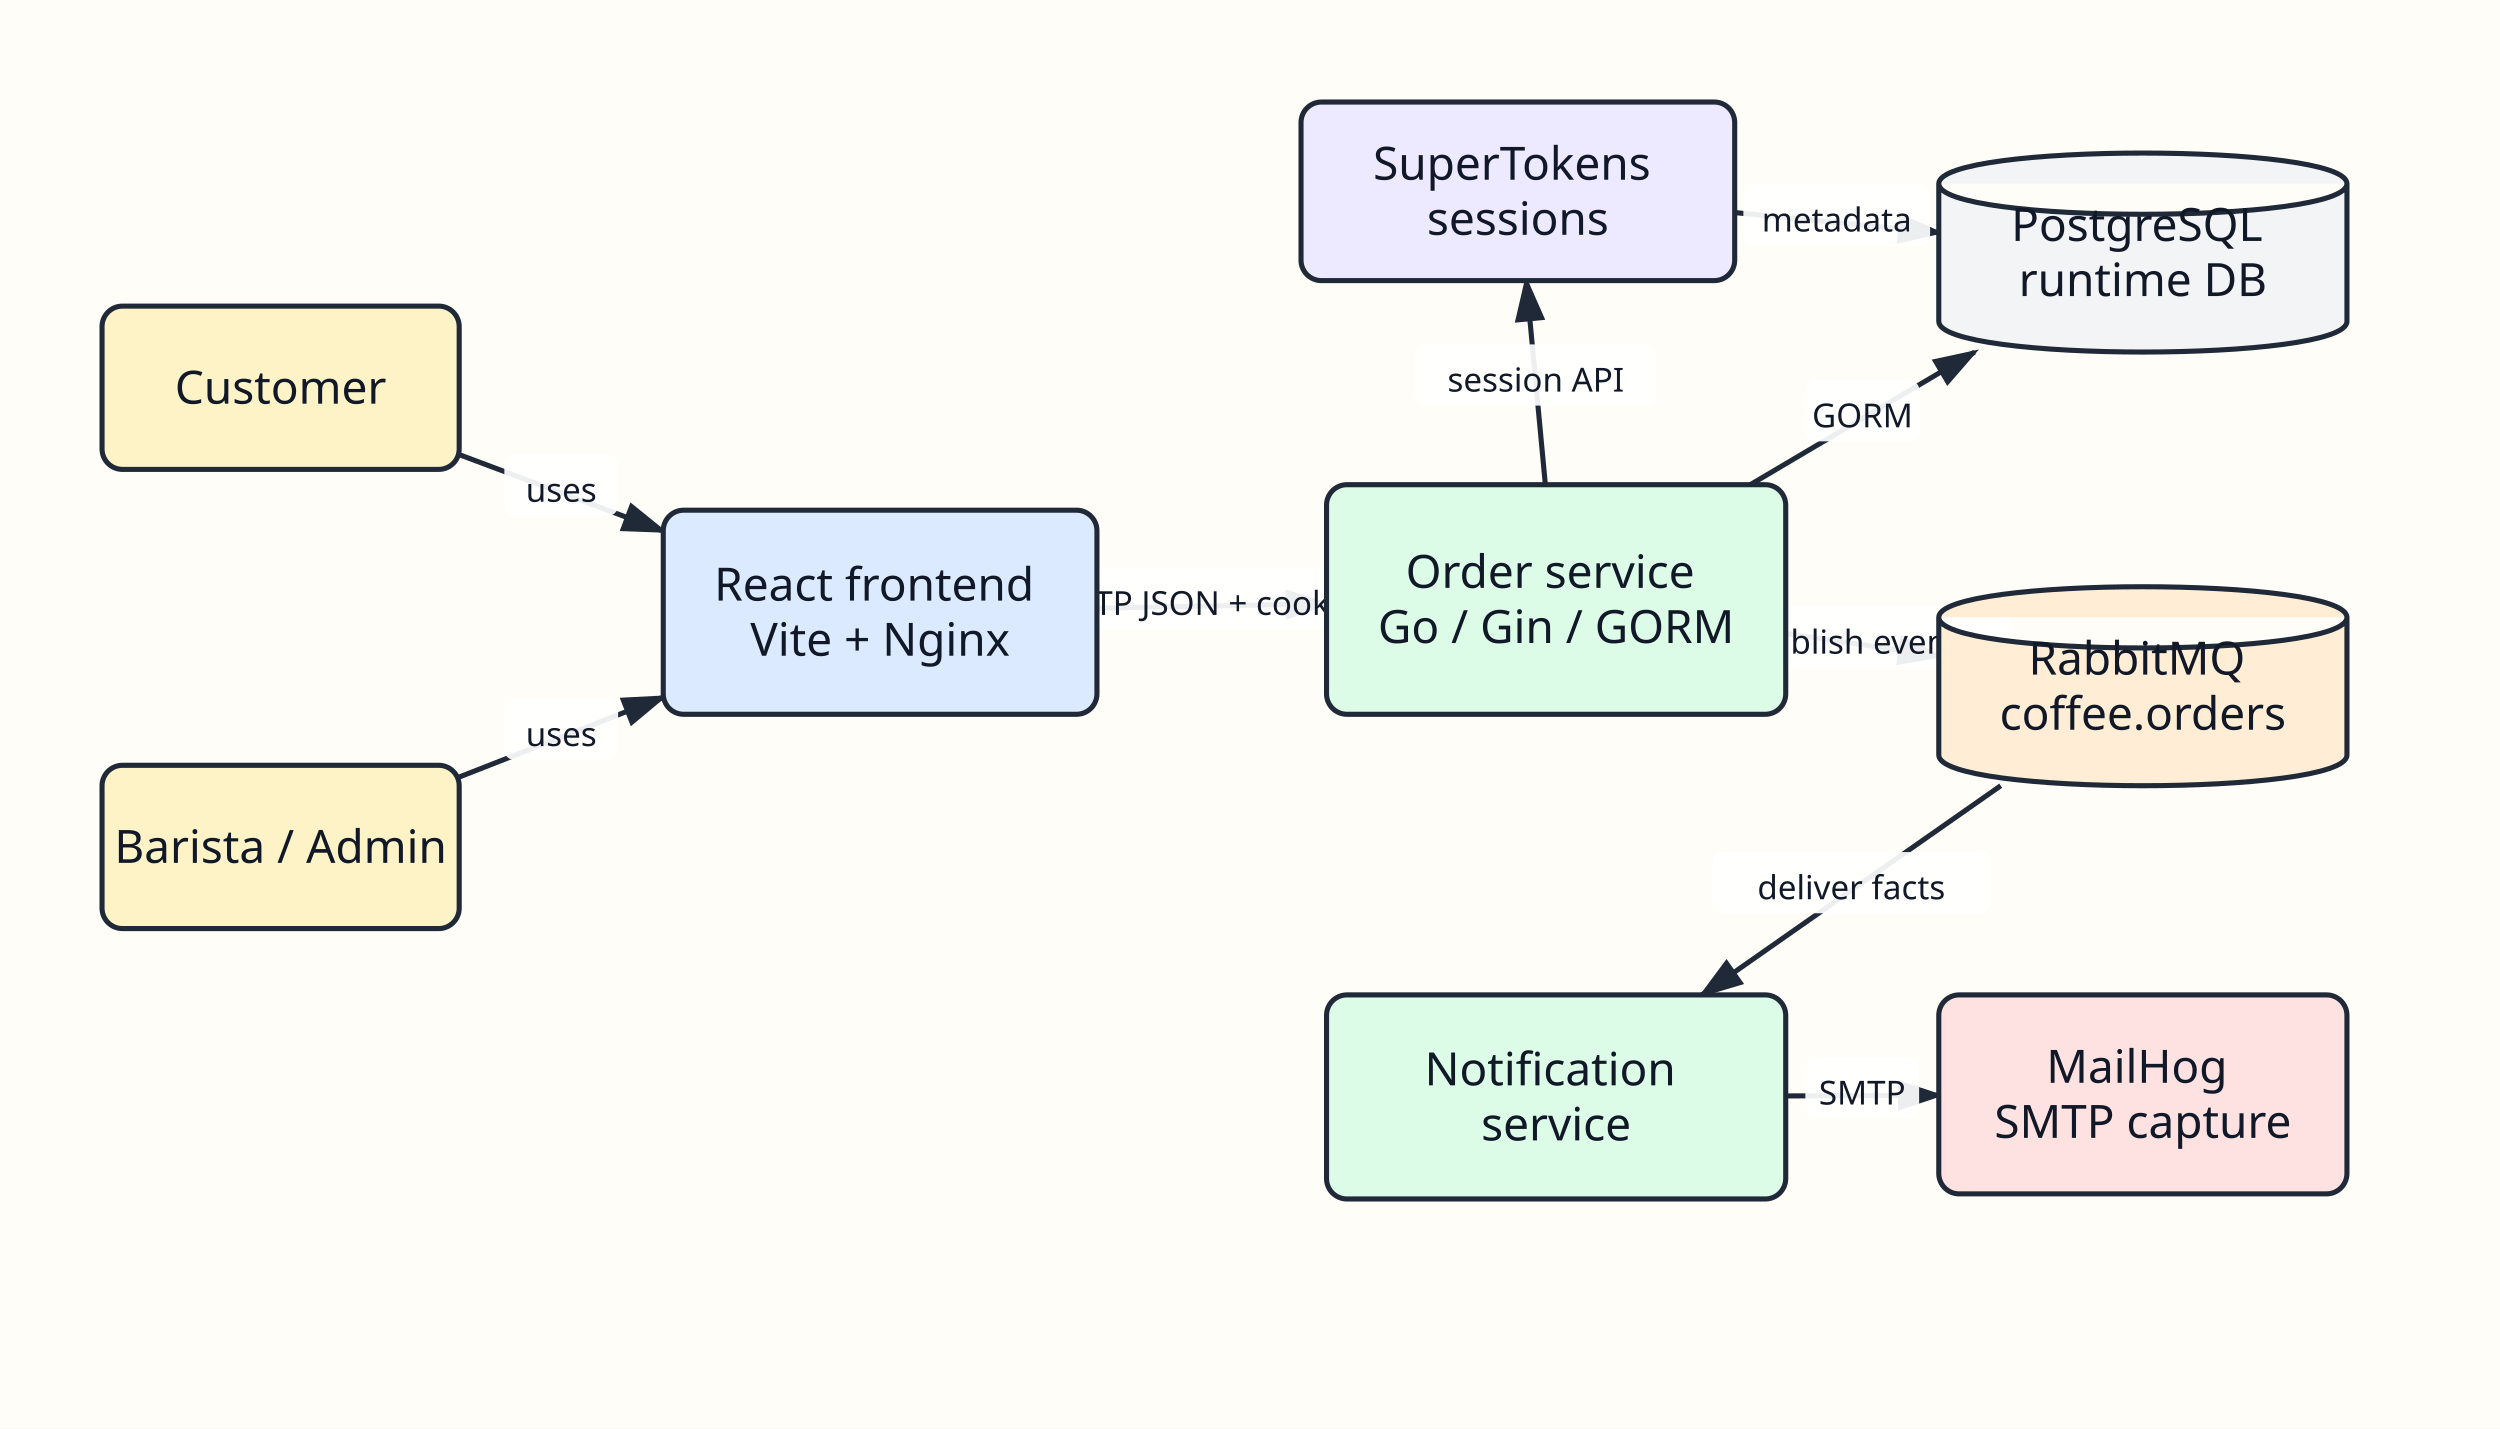
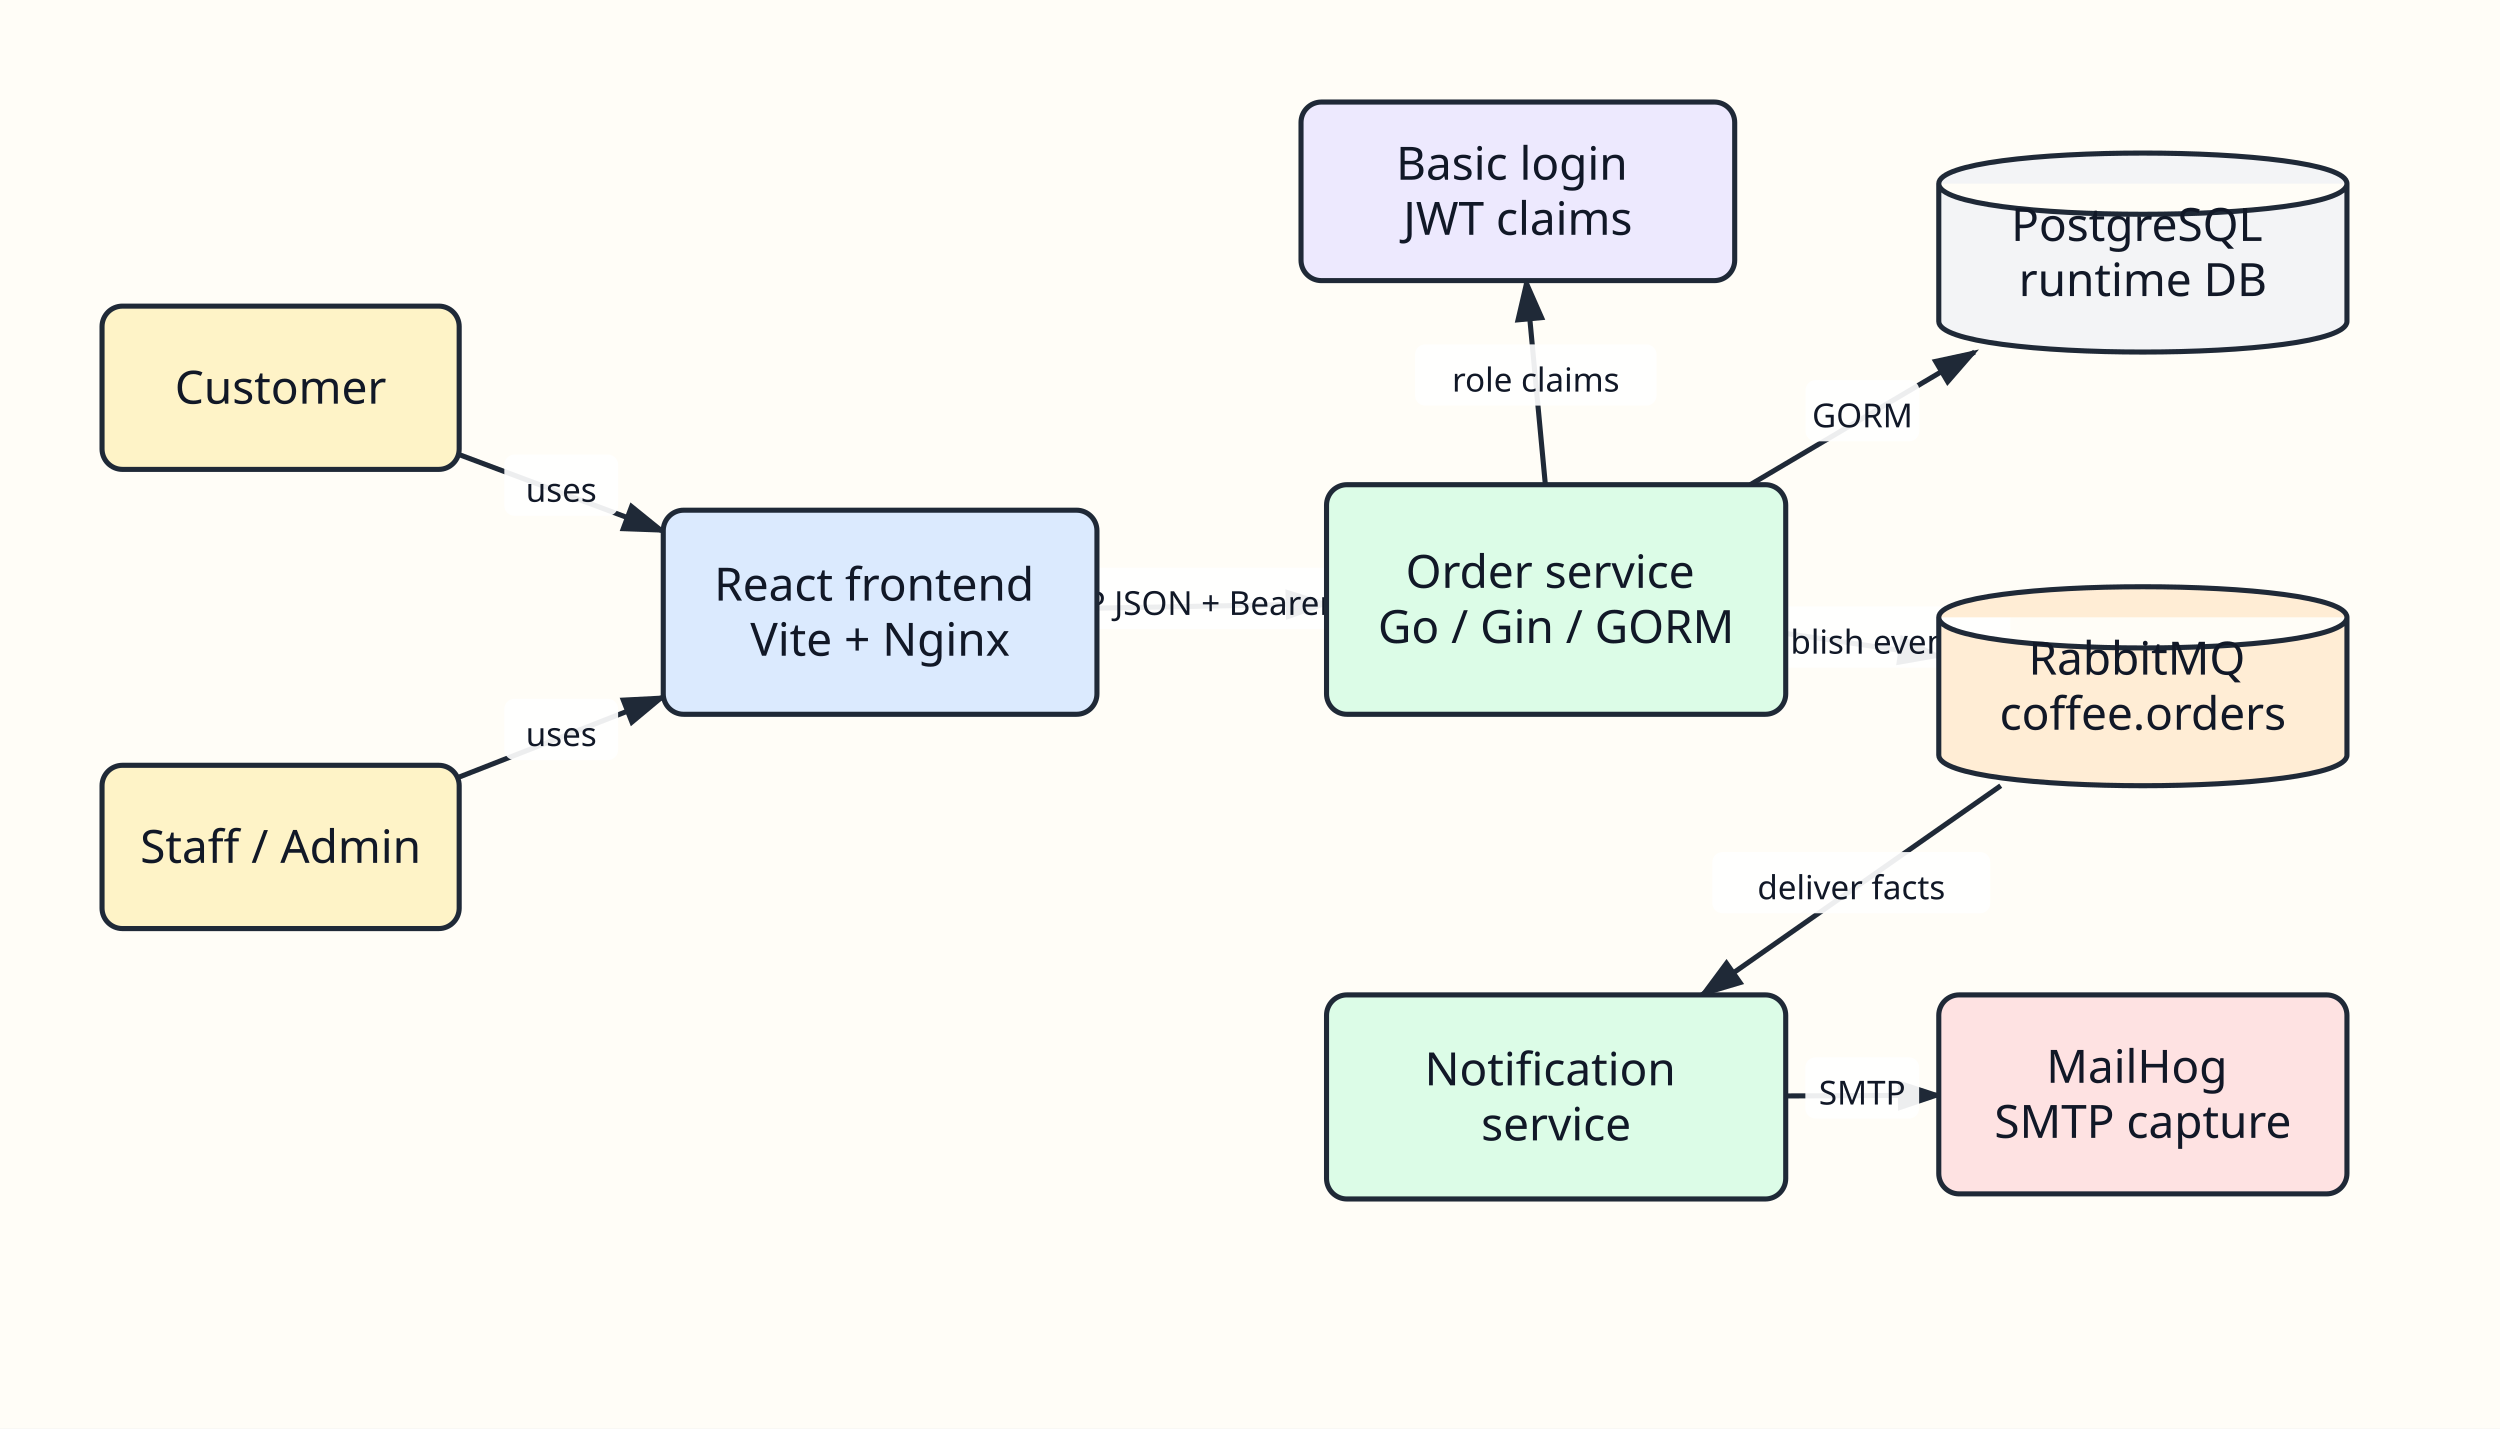
<svg xmlns="http://www.w3.org/2000/svg" width="980" height="560" viewBox="0 0 980 560" role="img">
  <defs>
    <marker id="arrow" markerWidth="10" markerHeight="10" refX="8" refY="3" orient="auto" markerUnits="strokeWidth">
      <path d="M0,0 L0,6 L9,3 z" fill="#1f2937" />
    </marker>
  </defs>
  <rect width="100%" height="100%" fill="#fffdf7" />
  <line x1="180" y1="178.213" x2="260" y2="208.17" stroke="#1f2937" stroke-width="2" marker-end="url(#arrow)" />
  <rect x="197.7" y="178.191" width="44.6" height="24" rx="4" fill="#ffffff" opacity="0.92" />
  <text x="220" y="192.191" text-anchor="middle" dominant-baseline="middle" font-family="Virgil, Segoe Print, Comic Sans MS, sans-serif" font-size="13" fill="#111827">
    <tspan x="220" dy="0">uses</tspan>
  </text>
  <line x1="180" y1="304.596" x2="260" y2="273.277" stroke="#1f2937" stroke-width="2" marker-end="url(#arrow)" />
  <rect x="197.7" y="273.936" width="44.6" height="24" rx="4" fill="#ffffff" opacity="0.92" />
  <text x="220" y="287.936" text-anchor="middle" dominant-baseline="middle" font-family="Virgil, Segoe Print, Comic Sans MS, sans-serif" font-size="13" fill="#111827">
    <tspan x="220" dy="0">uses</tspan>
  </text>
  <line x1="430" y1="238.396" x2="520" y2="236.698" stroke="#1f2937" stroke-width="2" marker-end="url(#arrow)" />
-   <rect x="399.075" y="222.547" width="151.85" height="24" rx="4" fill="#ffffff" opacity="0.92" />
+   <rect x="388.35" y="222.547" width="173.3" height="24" rx="4" fill="#ffffff" opacity="0.92" />
  <text x="475" y="236.547" text-anchor="middle" dominant-baseline="middle" font-family="Virgil, Segoe Print, Comic Sans MS, sans-serif" font-size="13" fill="#111827">
-     <tspan x="475" dy="0">HTTP JSON + cookies</tspan>
+     <tspan x="475" dy="0">HTTP JSON + Bearer JWT</tspan>
  </text>
  <line x1="605.781" y1="190" x2="598.281" y2="110" stroke="#1f2937" stroke-width="2" marker-end="url(#arrow)" />
  <rect x="554.706" y="135" width="94.65" height="24" rx="4" fill="#ffffff" opacity="0.92" />
  <text x="602.031" y="149" text-anchor="middle" dominant-baseline="middle" font-family="Virgil, Segoe Print, Comic Sans MS, sans-serif" font-size="13" fill="#111827">
-     <tspan x="602.031" dy="0">session API</tspan>
-   </text>
-   <line x1="680" y1="83.327" x2="760" y2="91.163" stroke="#1f2937" stroke-width="2" marker-end="url(#arrow)" />
-   <rect x="683.4" y="72.245" width="73.2" height="24" rx="4" fill="#ffffff" opacity="0.92" />
-   <text x="720" y="86.245" text-anchor="middle" dominant-baseline="middle" font-family="Virgil, Segoe Print, Comic Sans MS, sans-serif" font-size="13" fill="#111827">
-     <tspan x="720" dy="0">metadata</tspan>
+     <tspan x="602.031" dy="0">role claims</tspan>
  </text>
  <line x1="686.103" y1="190" x2="774.044" y2="138" stroke="#1f2937" stroke-width="2" marker-end="url(#arrow)" />
  <rect x="707.774" y="149" width="44.6" height="24" rx="4" fill="#ffffff" opacity="0.92" />
  <text x="730.074" y="163" text-anchor="middle" dominant-baseline="middle" font-family="Virgil, Segoe Print, Comic Sans MS, sans-serif" font-size="13" fill="#111827">
    <tspan x="730.074" dy="0">GORM</tspan>
  </text>
  <line x1="700" y1="248.304" x2="760" y2="257.174" stroke="#1f2937" stroke-width="2" marker-end="url(#arrow)" />
  <rect x="671.95" y="237.739" width="116.1" height="24" rx="4" fill="#ffffff" opacity="0.92" />
  <text x="730" y="251.739" text-anchor="middle" dominant-baseline="middle" font-family="Virgil, Segoe Print, Comic Sans MS, sans-serif" font-size="13" fill="#111827">
    <tspan x="730" dy="0">publish events</tspan>
  </text>
  <line x1="784.286" y1="308" x2="667.143" y2="390" stroke="#1f2937" stroke-width="2" marker-end="url(#arrow)" />
  <rect x="671.239" y="334" width="108.95" height="24" rx="4" fill="#ffffff" opacity="0.92" />
  <text x="725.714" y="348" text-anchor="middle" dominant-baseline="middle" font-family="Virgil, Segoe Print, Comic Sans MS, sans-serif" font-size="13" fill="#111827">
    <tspan x="725.714" dy="0">deliver facts</tspan>
  </text>
  <line x1="700" y1="429.609" x2="760" y2="429.348" stroke="#1f2937" stroke-width="2" marker-end="url(#arrow)" />
  <rect x="707.7" y="414.478" width="44.6" height="24" rx="4" fill="#ffffff" opacity="0.92" />
  <text x="730" y="428.478" text-anchor="middle" dominant-baseline="middle" font-family="Virgil, Segoe Print, Comic Sans MS, sans-serif" font-size="13" fill="#111827">
    <tspan x="730" dy="0">SMTP</tspan>
  </text>
  <rect x="40" y="120" width="140" height="64" rx="8" fill="#fef3c7" stroke="#1f2937" stroke-width="2" />
  <text x="110" y="152" text-anchor="middle" dominant-baseline="middle" font-family="Virgil, Segoe Print, Comic Sans MS, sans-serif" font-size="18" fill="#111827">
    <tspan x="110" dy="0">Customer</tspan>
  </text>
  <rect x="40" y="300" width="140" height="64" rx="8" fill="#fef3c7" stroke="#1f2937" stroke-width="2" />
  <text x="110" y="332" text-anchor="middle" dominant-baseline="middle" font-family="Virgil, Segoe Print, Comic Sans MS, sans-serif" font-size="18" fill="#111827">
-     <tspan x="110" dy="0">Barista / Admin</tspan>
+     <tspan x="110" dy="0">Staff / Admin</tspan>
  </text>
  <rect x="260" y="200" width="170" height="80" rx="8" fill="#dbeafe" stroke="#1f2937" stroke-width="2" />
  <text x="345" y="229.2" text-anchor="middle" dominant-baseline="middle" font-family="Virgil, Segoe Print, Comic Sans MS, sans-serif" font-size="18" fill="#111827">
    <tspan x="345" dy="0">React frontend</tspan>
    <tspan x="345" dy="21.6">Vite + Nginx</tspan>
  </text>
  <rect x="520" y="190" width="180" height="90" rx="8" fill="#dcfce7" stroke="#1f2937" stroke-width="2" />
  <text x="610" y="224.2" text-anchor="middle" dominant-baseline="middle" font-family="Virgil, Segoe Print, Comic Sans MS, sans-serif" font-size="18" fill="#111827">
    <tspan x="610" dy="0">Order service</tspan>
    <tspan x="610" dy="21.6">Go / Gin / GORM</tspan>
  </text>
  <rect x="510" y="40" width="170" height="70" rx="8" fill="#ede9fe" stroke="#1f2937" stroke-width="2" />
  <text x="595" y="64.2" text-anchor="middle" dominant-baseline="middle" font-family="Virgil, Segoe Print, Comic Sans MS, sans-serif" font-size="18" fill="#111827">
-     <tspan x="595" dy="0">SuperTokens</tspan>
-     <tspan x="595" dy="21.6">sessions</tspan>
+     <tspan x="595" dy="0">Basic login</tspan>
+     <tspan x="595" dy="21.6">JWT claims</tspan>
  </text>
  <path d="M 760 72 C 760 56, 920 56, 920 72 L 920 126 C 920 142, 760 142, 760 126 Z M 760 72 C 760 88, 920 88, 920 72" fill="#f3f4f6" stroke="#1f2937" stroke-width="2" />
  <text x="840" y="88.2" text-anchor="middle" dominant-baseline="middle" font-family="Virgil, Segoe Print, Comic Sans MS, sans-serif" font-size="18" fill="#111827">
    <tspan x="840" dy="0">PostgreSQL</tspan>
    <tspan x="840" dy="21.6">runtime DB</tspan>
  </text>
  <path d="M 760 242 C 760 226, 920 226, 920 242 L 920 296 C 920 312, 760 312, 760 296 Z M 760 242 C 760 258, 920 258, 920 242" fill="#ffedd5" stroke="#1f2937" stroke-width="2" />
  <text x="840" y="258.2" text-anchor="middle" dominant-baseline="middle" font-family="Virgil, Segoe Print, Comic Sans MS, sans-serif" font-size="18" fill="#111827">
    <tspan x="840" dy="0">RabbitMQ</tspan>
    <tspan x="840" dy="21.6">coffee.orders</tspan>
  </text>
  <rect x="520" y="390" width="180" height="80" rx="8" fill="#dcfce7" stroke="#1f2937" stroke-width="2" />
  <text x="610" y="419.2" text-anchor="middle" dominant-baseline="middle" font-family="Virgil, Segoe Print, Comic Sans MS, sans-serif" font-size="18" fill="#111827">
    <tspan x="610" dy="0">Notification</tspan>
    <tspan x="610" dy="21.6">service</tspan>
  </text>
  <rect x="760" y="390" width="160" height="78" rx="8" fill="#fee2e2" stroke="#1f2937" stroke-width="2" />
  <text x="840" y="418.2" text-anchor="middle" dominant-baseline="middle" font-family="Virgil, Segoe Print, Comic Sans MS, sans-serif" font-size="18" fill="#111827">
    <tspan x="840" dy="0">MailHog</tspan>
    <tspan x="840" dy="21.6">SMTP capture</tspan>
  </text>
</svg>
